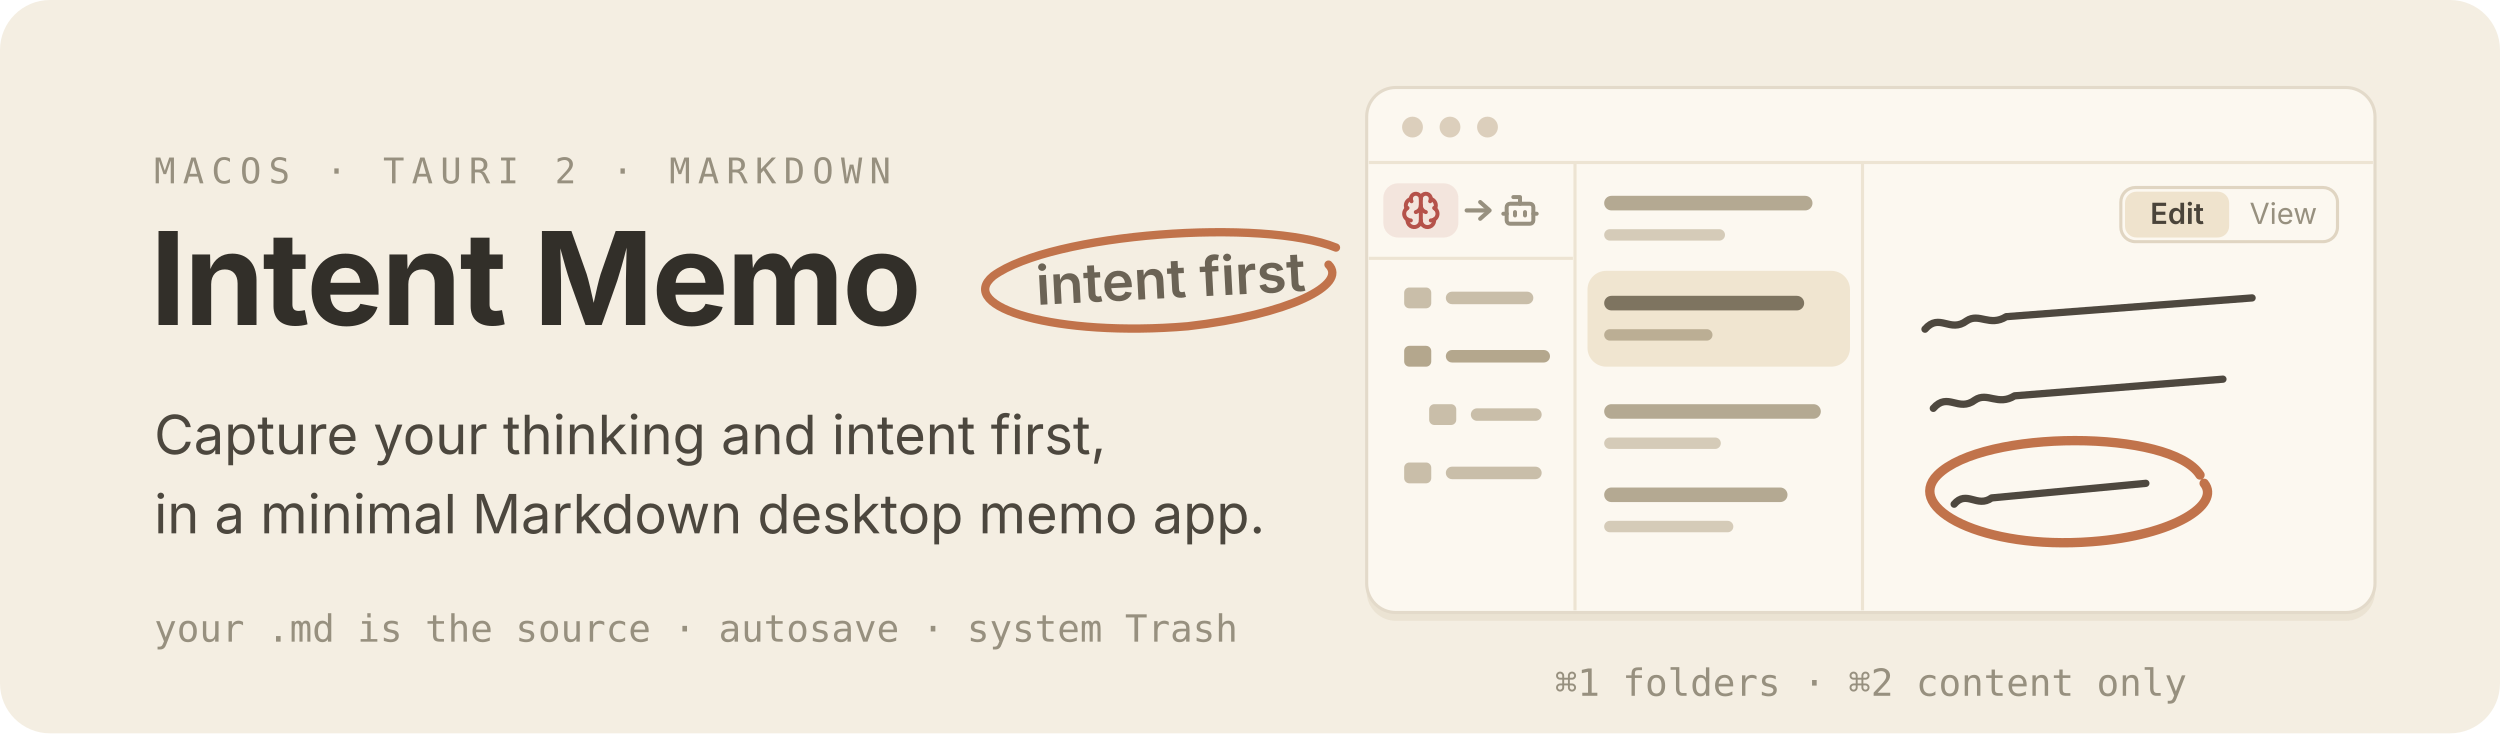
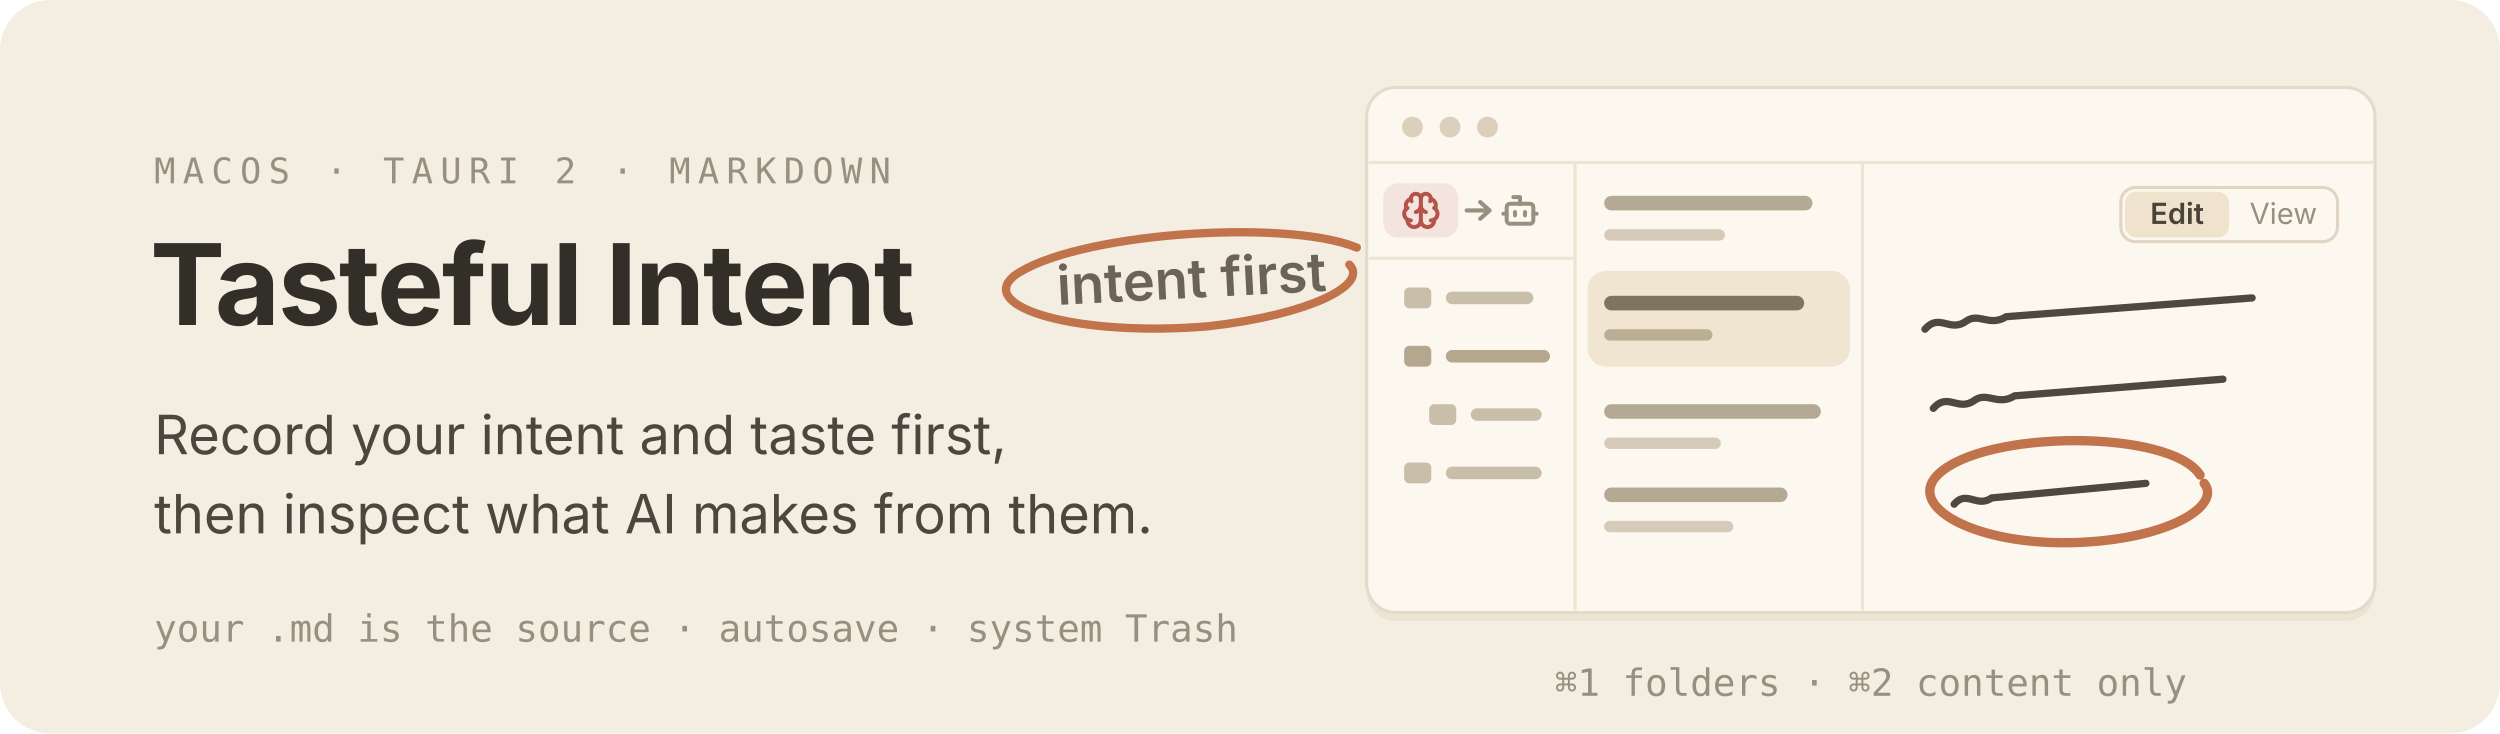
<svg xmlns="http://www.w3.org/2000/svg" width="1200" height="352" viewBox="0 0 1200 352" role="img" aria-labelledby="title desc">
  <rect width="1200" height="352" rx="24" fill="#F4EEE2" />
  <g id="title-block" transform="translate(72 0)" font-family="-apple-system, BlinkMacSystemFont, 'Segoe UI', 'Apple SD Gothic Neo', 'Noto Sans KR', 'Malgun Gothic', sans-serif">
    <text x="2" y="88" font-family="ui-monospace, SFMono-Regular, Menlo, monospace" font-size="17" letter-spacing="3.5" fill="#97907F">MACOS · TAURI 2 · MARKDOWN</text>
-     <text x="0" y="156" font-size="62" font-weight="700" letter-spacing="-1" fill="#322F29">Intent Memo</text>
-     <g transform="translate(490 135) rotate(-3)">
+     <text x="0" y="156" font-size="54" font-weight="700" letter-spacing="-1" fill="#322F29">Tasteful Intent</text>
+     <g transform="translate(500 135) rotate(-3)">
      <text x="0" y="8" text-anchor="middle" font-size="26" font-weight="600" fill="#6B6355">intent first</text>
      <path d="M80 -12 C 46 -28, -56 -26, -85 -7 C -104 7, -56 24, 7 22 C 56 19, 85 6, 76 -4" fill="none" stroke="#C1734B" stroke-width="4" stroke-linecap="round" />
    </g>
-     <text x="2" y="218" font-size="26" fill="#4C473E">Capture your thinking and intent first,</text>
-     <text x="2" y="256" font-size="26" fill="#4C473E">in a minimal Markdown desktop memo app.</text>
+     <text x="2" y="218" font-size="26" fill="#4C473E">Record your intent and taste first,</text>
+     <text x="2" y="256" font-size="26" fill="#4C473E">then inspect what AI makes from them.</text>
    <text x="2" y="308" font-family="ui-monospace, SFMono-Regular, Menlo, monospace" font-size="18" fill="#97907F">your .md is the source  ·  autosave  ·  system Trash</text>
  </g>
  <g id="project-proof" transform="translate(656 42)">
    <rect x="0" y="4" width="484" height="252" rx="14" fill="#E4DAC7" opacity="0.55" />
    <rect x="0" y="0" width="484" height="252" rx="14" fill="#FCF8F0" stroke="#E3DACA" stroke-width="1.5" />
    <circle cx="22" cy="19" r="5" fill="#DCCFBC" />
    <circle cx="40" cy="19" r="5" fill="#DCCFBC" />
    <circle cx="58" cy="19" r="5" fill="#DCCFBC" />
    <line x1="1" y1="36" x2="483" y2="36" stroke="#EDE4D3" stroke-width="1.5" />
    <line x1="100" y1="36" x2="100" y2="251" stroke="#EDE4D3" stroke-width="1.5" />
    <line x1="238" y1="36" x2="238" y2="251" stroke="#EDE4D3" stroke-width="1.5" />
    <g id="space-switcher">
      <rect x="8" y="46" width="36" height="26" rx="7" fill="#B5524A" opacity="0.12" />
      <g transform="translate(16.4 49.4) scale(0.8)" fill="none" stroke="#B5524A" stroke-width="2.4" stroke-linecap="round" stroke-linejoin="round">
        <path d="M12 18V5" />
        <path d="M15 13a4.17 4.17 0 0 1-3-4 4.17 4.17 0 0 1-3 4" />
        <path d="M17.598 6.5A3 3 0 1 0 12 5a3 3 0 1 0-5.598 1.5" />
        <path d="M17.997 5.125a4 4 0 0 1 2.526 5.77" />
        <path d="M18 18a4 4 0 0 0 2-7.464" />
        <path d="M19.967 17.483A4 4 0 1 1 12 18a4 4 0 1 1-7.967-.517" />
        <path d="M6 18a4 4 0 0 1-2-7.464" />
        <path d="M6.003 5.125a4 4 0 0 0-2.526 5.77" />
      </g>
      <g stroke="#97907F" stroke-width="2" fill="none" stroke-linecap="round" stroke-linejoin="round">
        <line x1="48" y1="59" x2="58" y2="59" />
        <path d="M54.5 55 L 59 59 L 54.5 63" />
      </g>
      <g transform="translate(64 49.4) scale(0.8)" fill="none" stroke="#97907F" stroke-width="2.4" stroke-linecap="round" stroke-linejoin="round">
        <path d="M12 8V4H8" />
        <rect x="4" y="8" width="16" height="12" rx="2" />
        <path d="M2 14h2" />
        <path d="M20 14h2" />
        <path d="M15 13v2" />
        <path d="M9 13v2" />
      </g>
      <line x1="1" y1="82" x2="99" y2="82" stroke="#EDE4D3" stroke-width="1.5" />
    </g>
    <g fill="#C9BEA9">
      <rect x="18" y="96" width="13" height="10" rx="2.5" />
      <rect x="38" y="98" width="42" height="6" rx="3" />
      <rect x="18" y="124" width="13" height="10" rx="2.5" fill="#B4A78D" />
      <rect x="38" y="126" width="50" height="6" rx="3" fill="#B4A78D" />
      <rect x="30" y="152" width="13" height="10" rx="2.5" />
      <rect x="50" y="154" width="34" height="6" rx="3" />
      <rect x="18" y="180" width="13" height="10" rx="2.5" />
      <rect x="38" y="182" width="46" height="6" rx="3" />
    </g>
    <g>
      <rect x="114" y="52" width="100" height="7" rx="3.5" fill="#B4A992" />
      <rect x="114" y="68" width="58" height="5.5" rx="2.75" fill="#D5CBB8" />
      <rect x="106" y="88" width="126" height="46" rx="9" fill="#F0E5D0" />
      <rect x="114" y="100" width="96" height="7" rx="3.5" fill="#7E7460" />
      <rect x="114" y="116" width="52" height="5.5" rx="2.75" fill="#BBAE94" />
      <rect x="114" y="152" width="104" height="7" rx="3.5" fill="#B4A992" />
      <rect x="114" y="168" width="56" height="5.5" rx="2.75" fill="#D5CBB8" />
      <rect x="114" y="192" width="88" height="7" rx="3.5" fill="#B4A992" />
      <rect x="114" y="208" width="62" height="5.5" rx="2.75" fill="#D5CBB8" />
    </g>
    <g id="content-pane">
      <g transform="translate(362 48)">
        <rect x="0" y="0" width="104" height="26" rx="7" fill="none" stroke="#E0D5C2" stroke-width="1.5" />
        <rect x="2" y="2" width="50" height="22" rx="5.5" fill="#EFE3CD" />
        <text x="27" y="17.5" text-anchor="middle" font-family="-apple-system, BlinkMacSystemFont, 'Segoe UI', sans-serif" font-size="14" font-weight="600" fill="#4A443A">Edit</text>
        <text x="78" y="17.5" text-anchor="middle" font-family="-apple-system, BlinkMacSystemFont, 'Segoe UI', sans-serif" font-size="14" fill="#97907F">View</text>
      </g>
      <g transform="translate(268 108)" stroke="#4E483F" stroke-width="3.5" stroke-linecap="round" stroke-linejoin="round" fill="none">
        <path d="M0 8 c 7 -8, 12 2, 20 -4 c 6 -4, 11 3, 19 -2 l 118 -9" />
        <path d="M4 46 c 7 -8, 12 2, 20 -4 c 6 -4, 11 3, 19 -2 l 100 -8" />
        <path d="M14 92 c 6 -7, 11 2, 18 -3 l 74 -7" />
      </g>
      <path d="M400 186 C 386 164, 296 164, 274 186 C 258 202, 296 222, 348 218 C 388 215, 410 200, 402 190" fill="none" stroke="#C1734B" stroke-width="4.5" stroke-linecap="round" />
    </g>
    <text x="242" y="292" text-anchor="middle" font-family="ui-monospace, SFMono-Regular, Menlo, monospace" font-size="18" fill="#97907F">⌘1 folders  ·  ⌘2 content only</text>
  </g>
</svg>
